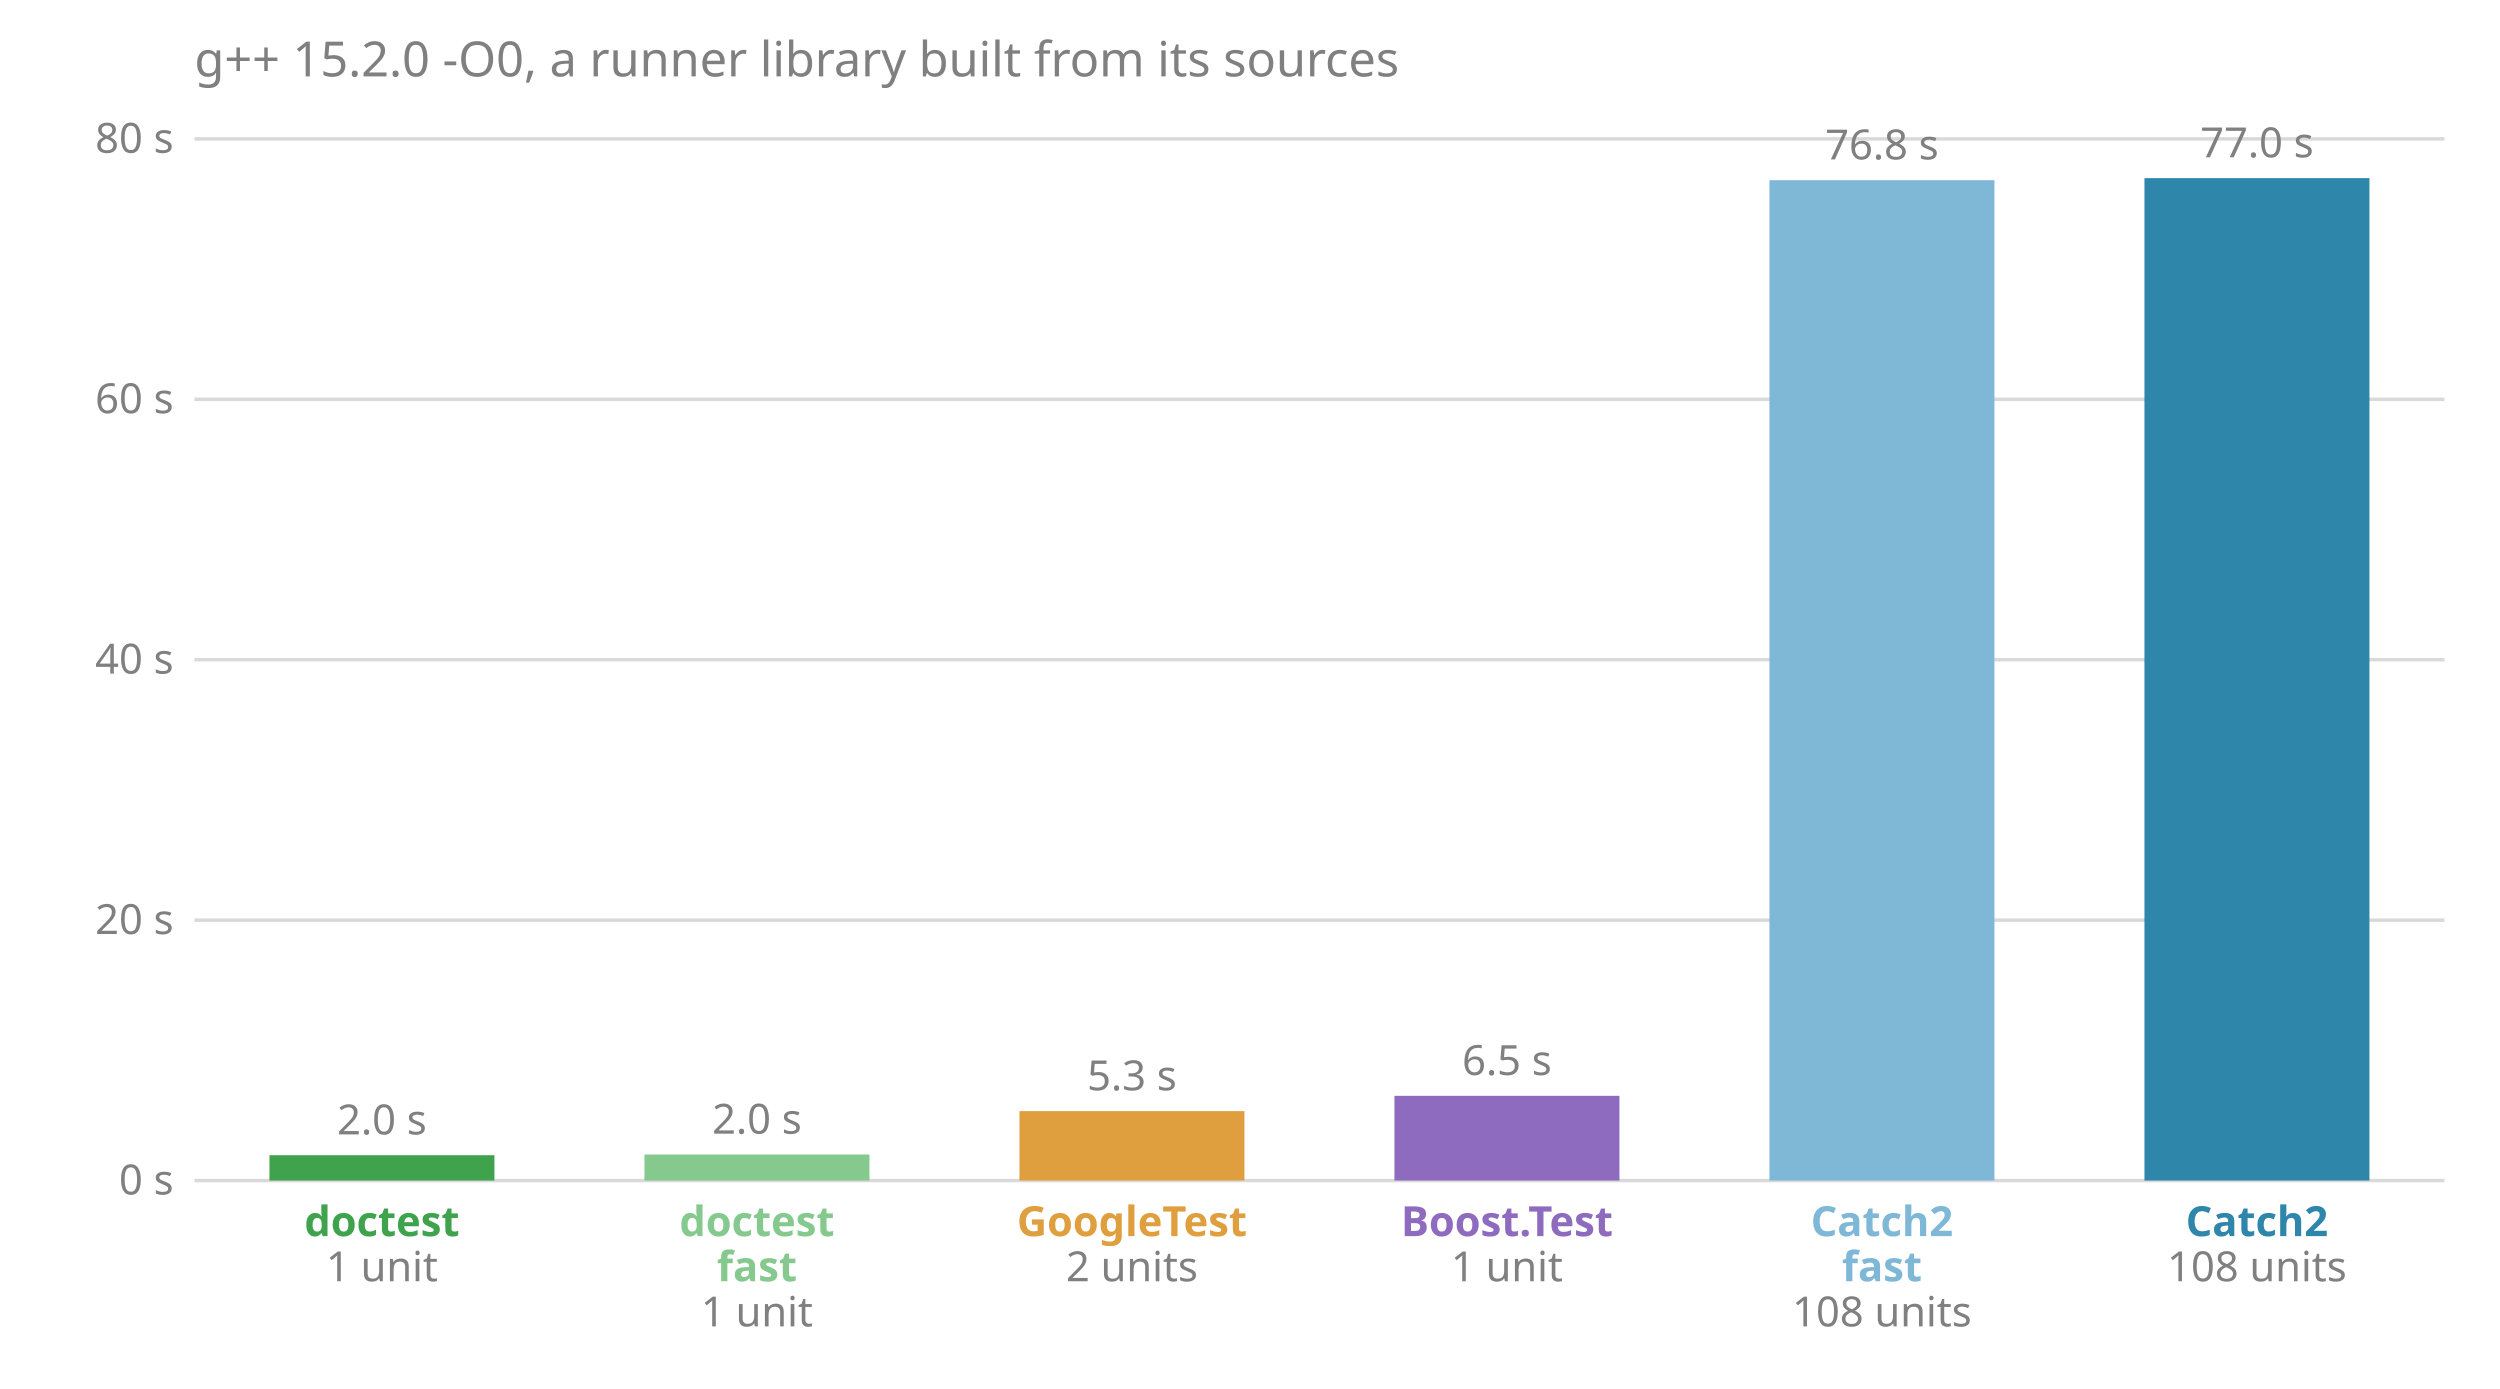
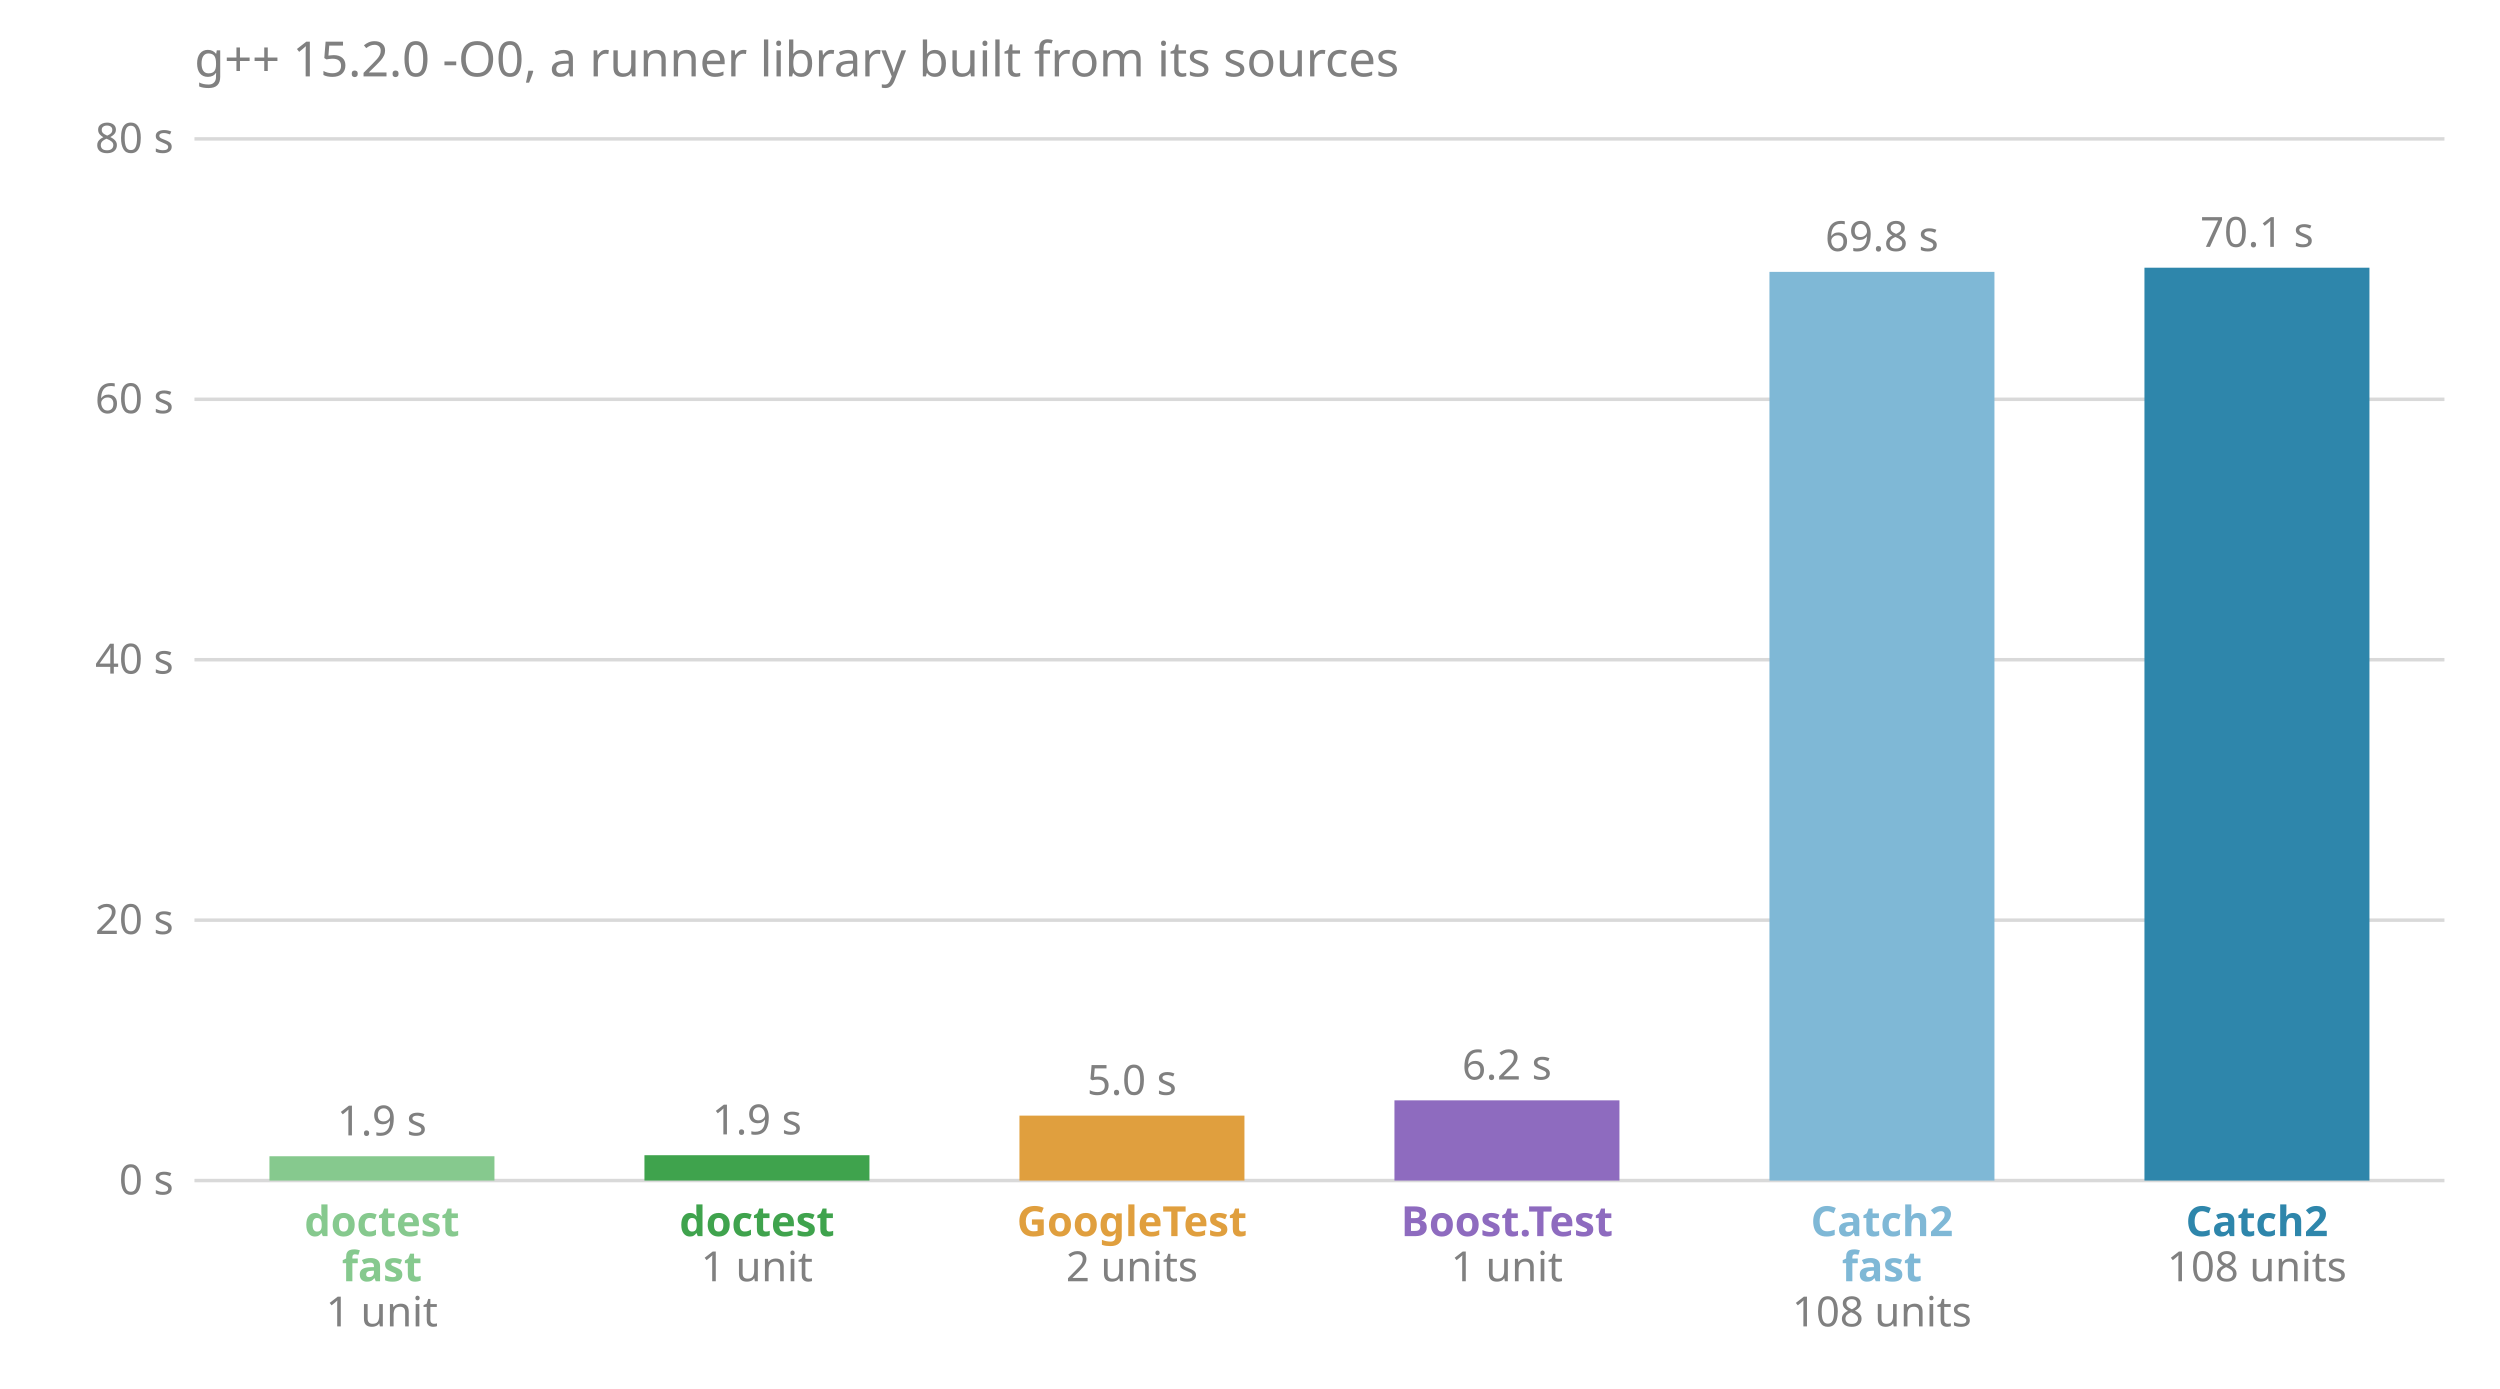
<svg xmlns="http://www.w3.org/2000/svg" viewBox="0 0 720 400" font-family="sans-serif" font-size="12">
  <text x="56.0" y="22.0" fill="#808080" font-size="14">g++ 15.2.0 -O0, a runner library built from its sources</text>
  <line x1="56.0" x2="704.0" y1="340.0" y2="340.0" stroke="#808080" stroke-opacity="0.3" />
  <text x="50.0" y="344.0" fill="#808080" text-anchor="end">0 s</text>
  <line x1="56.0" x2="704.0" y1="265.0" y2="265.0" stroke="#808080" stroke-opacity="0.3" />
  <text x="50.0" y="269.0" fill="#808080" text-anchor="end">20 s</text>
  <line x1="56.0" x2="704.0" y1="190.0" y2="190.0" stroke="#808080" stroke-opacity="0.3" />
  <text x="50.0" y="194.0" fill="#808080" text-anchor="end">40 s</text>
  <line x1="56.0" x2="704.0" y1="115.0" y2="115.0" stroke="#808080" stroke-opacity="0.3" />
  <text x="50.0" y="119.0" fill="#808080" text-anchor="end">60 s</text>
  <line x1="56.0" x2="704.0" y1="40.0" y2="40.0" stroke="#808080" stroke-opacity="0.3" />
  <text x="50.0" y="44.0" fill="#808080" text-anchor="end">80 s</text>
-   <rect x="77.6" y="332.7" width="64.8" height="7.3" fill="#3fa34d" />
-   <text x="110.0" y="326.7" fill="#808080" text-anchor="middle">2.0 s</text>
-   <text x="110.0" y="356.0" fill="#3fa34d" font-weight="bold" text-anchor="middle">doctest</text>
-   <text x="110.0" y="369.0" fill="#808080" text-anchor="middle">1 unit</text>
-   <rect x="185.6" y="332.5" width="64.8" height="7.5" fill="#86c98e" />
-   <text x="218.0" y="326.5" fill="#808080" text-anchor="middle">2.0 s</text>
-   <text x="218.0" y="356.0" fill="#86c98e" font-weight="bold" text-anchor="middle">doctest</text>
-   <text x="218.0" y="369.0" fill="#86c98e" font-weight="bold" text-anchor="middle">fast</text>
-   <text x="218.0" y="382.0" fill="#808080" text-anchor="middle">1 unit</text>
-   <rect x="293.6" y="320.0" width="64.8" height="20.0" fill="#e09f3e" />
-   <text x="326.0" y="314.0" fill="#808080" text-anchor="middle">5.3 s</text>
+   <rect x="77.6" y="333.0" width="64.8" height="7.0" fill="#86c98e" />
+   <text x="110.0" y="327.0" fill="#808080" text-anchor="middle">1.9 s</text>
+   <text x="110.0" y="356.0" fill="#86c98e" font-weight="bold" text-anchor="middle">doctest</text>
+   <text x="110.0" y="369.0" fill="#86c98e" font-weight="bold" text-anchor="middle">fast</text>
+   <text x="110.0" y="382.0" fill="#808080" text-anchor="middle">1 unit</text>
+   <rect x="185.6" y="332.7" width="64.8" height="7.3" fill="#3fa34d" />
+   <text x="218.0" y="326.7" fill="#808080" text-anchor="middle">1.9 s</text>
+   <text x="218.0" y="356.0" fill="#3fa34d" font-weight="bold" text-anchor="middle">doctest</text>
+   <text x="218.0" y="369.0" fill="#808080" text-anchor="middle">1 unit</text>
+   <rect x="293.6" y="321.3" width="64.8" height="18.7" fill="#e09f3e" />
+   <text x="326.0" y="315.3" fill="#808080" text-anchor="middle">5.0 s</text>
  <text x="326.0" y="356.0" fill="#e09f3e" font-weight="bold" text-anchor="middle">GoogleTest</text>
  <text x="326.0" y="369.0" fill="#808080" text-anchor="middle">2 units</text>
-   <rect x="401.6" y="315.6" width="64.8" height="24.4" fill="#8e6bbf" />
-   <text x="434.0" y="309.6" fill="#808080" text-anchor="middle">6.5 s</text>
+   <rect x="401.6" y="316.9" width="64.8" height="23.1" fill="#8e6bbf" />
+   <text x="434.0" y="310.9" fill="#808080" text-anchor="middle">6.2 s</text>
  <text x="434.0" y="356.0" fill="#8e6bbf" font-weight="bold" text-anchor="middle">Boost.Test</text>
  <text x="434.0" y="369.0" fill="#808080" text-anchor="middle">1 unit</text>
-   <rect x="509.6" y="51.9" width="64.8" height="288.1" fill="#7fb8d6" />
-   <text x="542.0" y="45.9" fill="#808080" text-anchor="middle">76.8 s</text>
+   <rect x="509.6" y="78.3" width="64.8" height="261.7" fill="#7fb8d6" />
+   <text x="542.0" y="72.3" fill="#808080" text-anchor="middle">69.8 s</text>
  <text x="542.0" y="356.0" fill="#7fb8d6" font-weight="bold" text-anchor="middle">Catch2</text>
  <text x="542.0" y="369.0" fill="#7fb8d6" font-weight="bold" text-anchor="middle">fast</text>
  <text x="542.0" y="382.0" fill="#808080" text-anchor="middle">108 units</text>
-   <rect x="617.6" y="51.3" width="64.8" height="288.7" fill="#2e86ab" />
-   <text x="650.0" y="45.3" fill="#808080" text-anchor="middle">77.0 s</text>
+   <rect x="617.6" y="77.1" width="64.8" height="262.9" fill="#2e86ab" />
+   <text x="650.0" y="71.1" fill="#808080" text-anchor="middle">70.1 s</text>
  <text x="650.0" y="356.0" fill="#2e86ab" font-weight="bold" text-anchor="middle">Catch2</text>
  <text x="650.0" y="369.0" fill="#808080" text-anchor="middle">108 units</text>
</svg>
